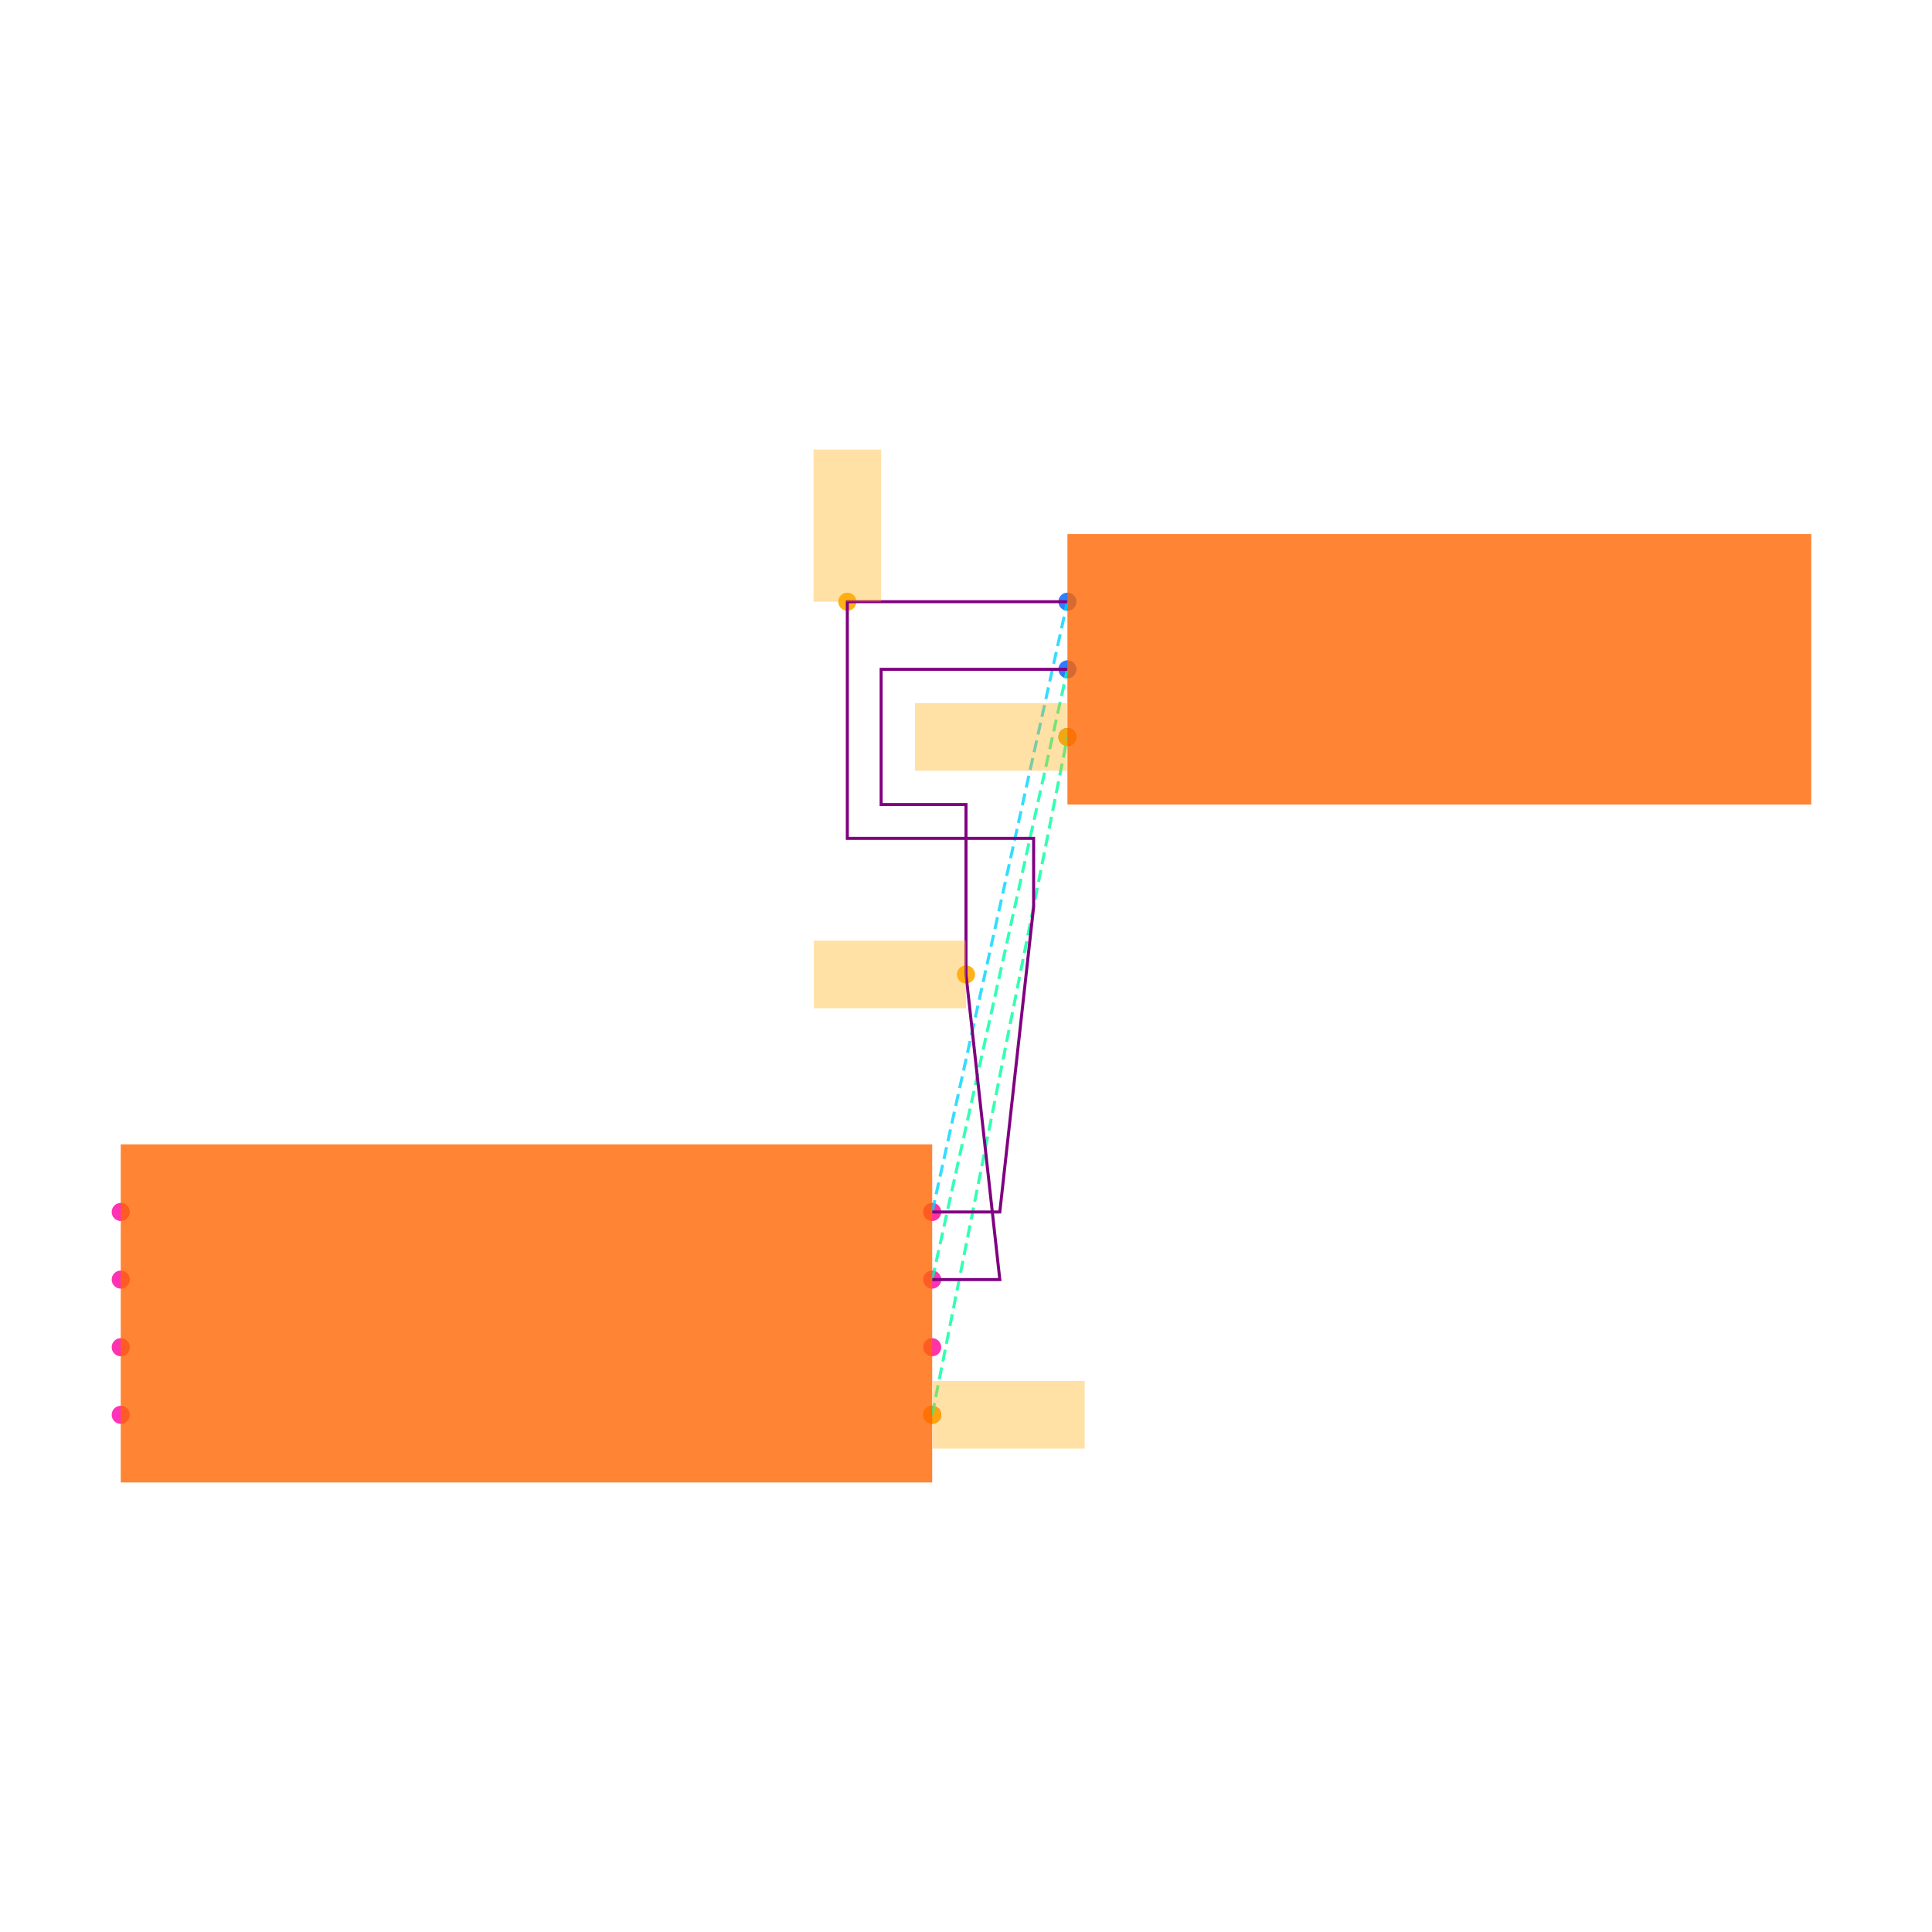
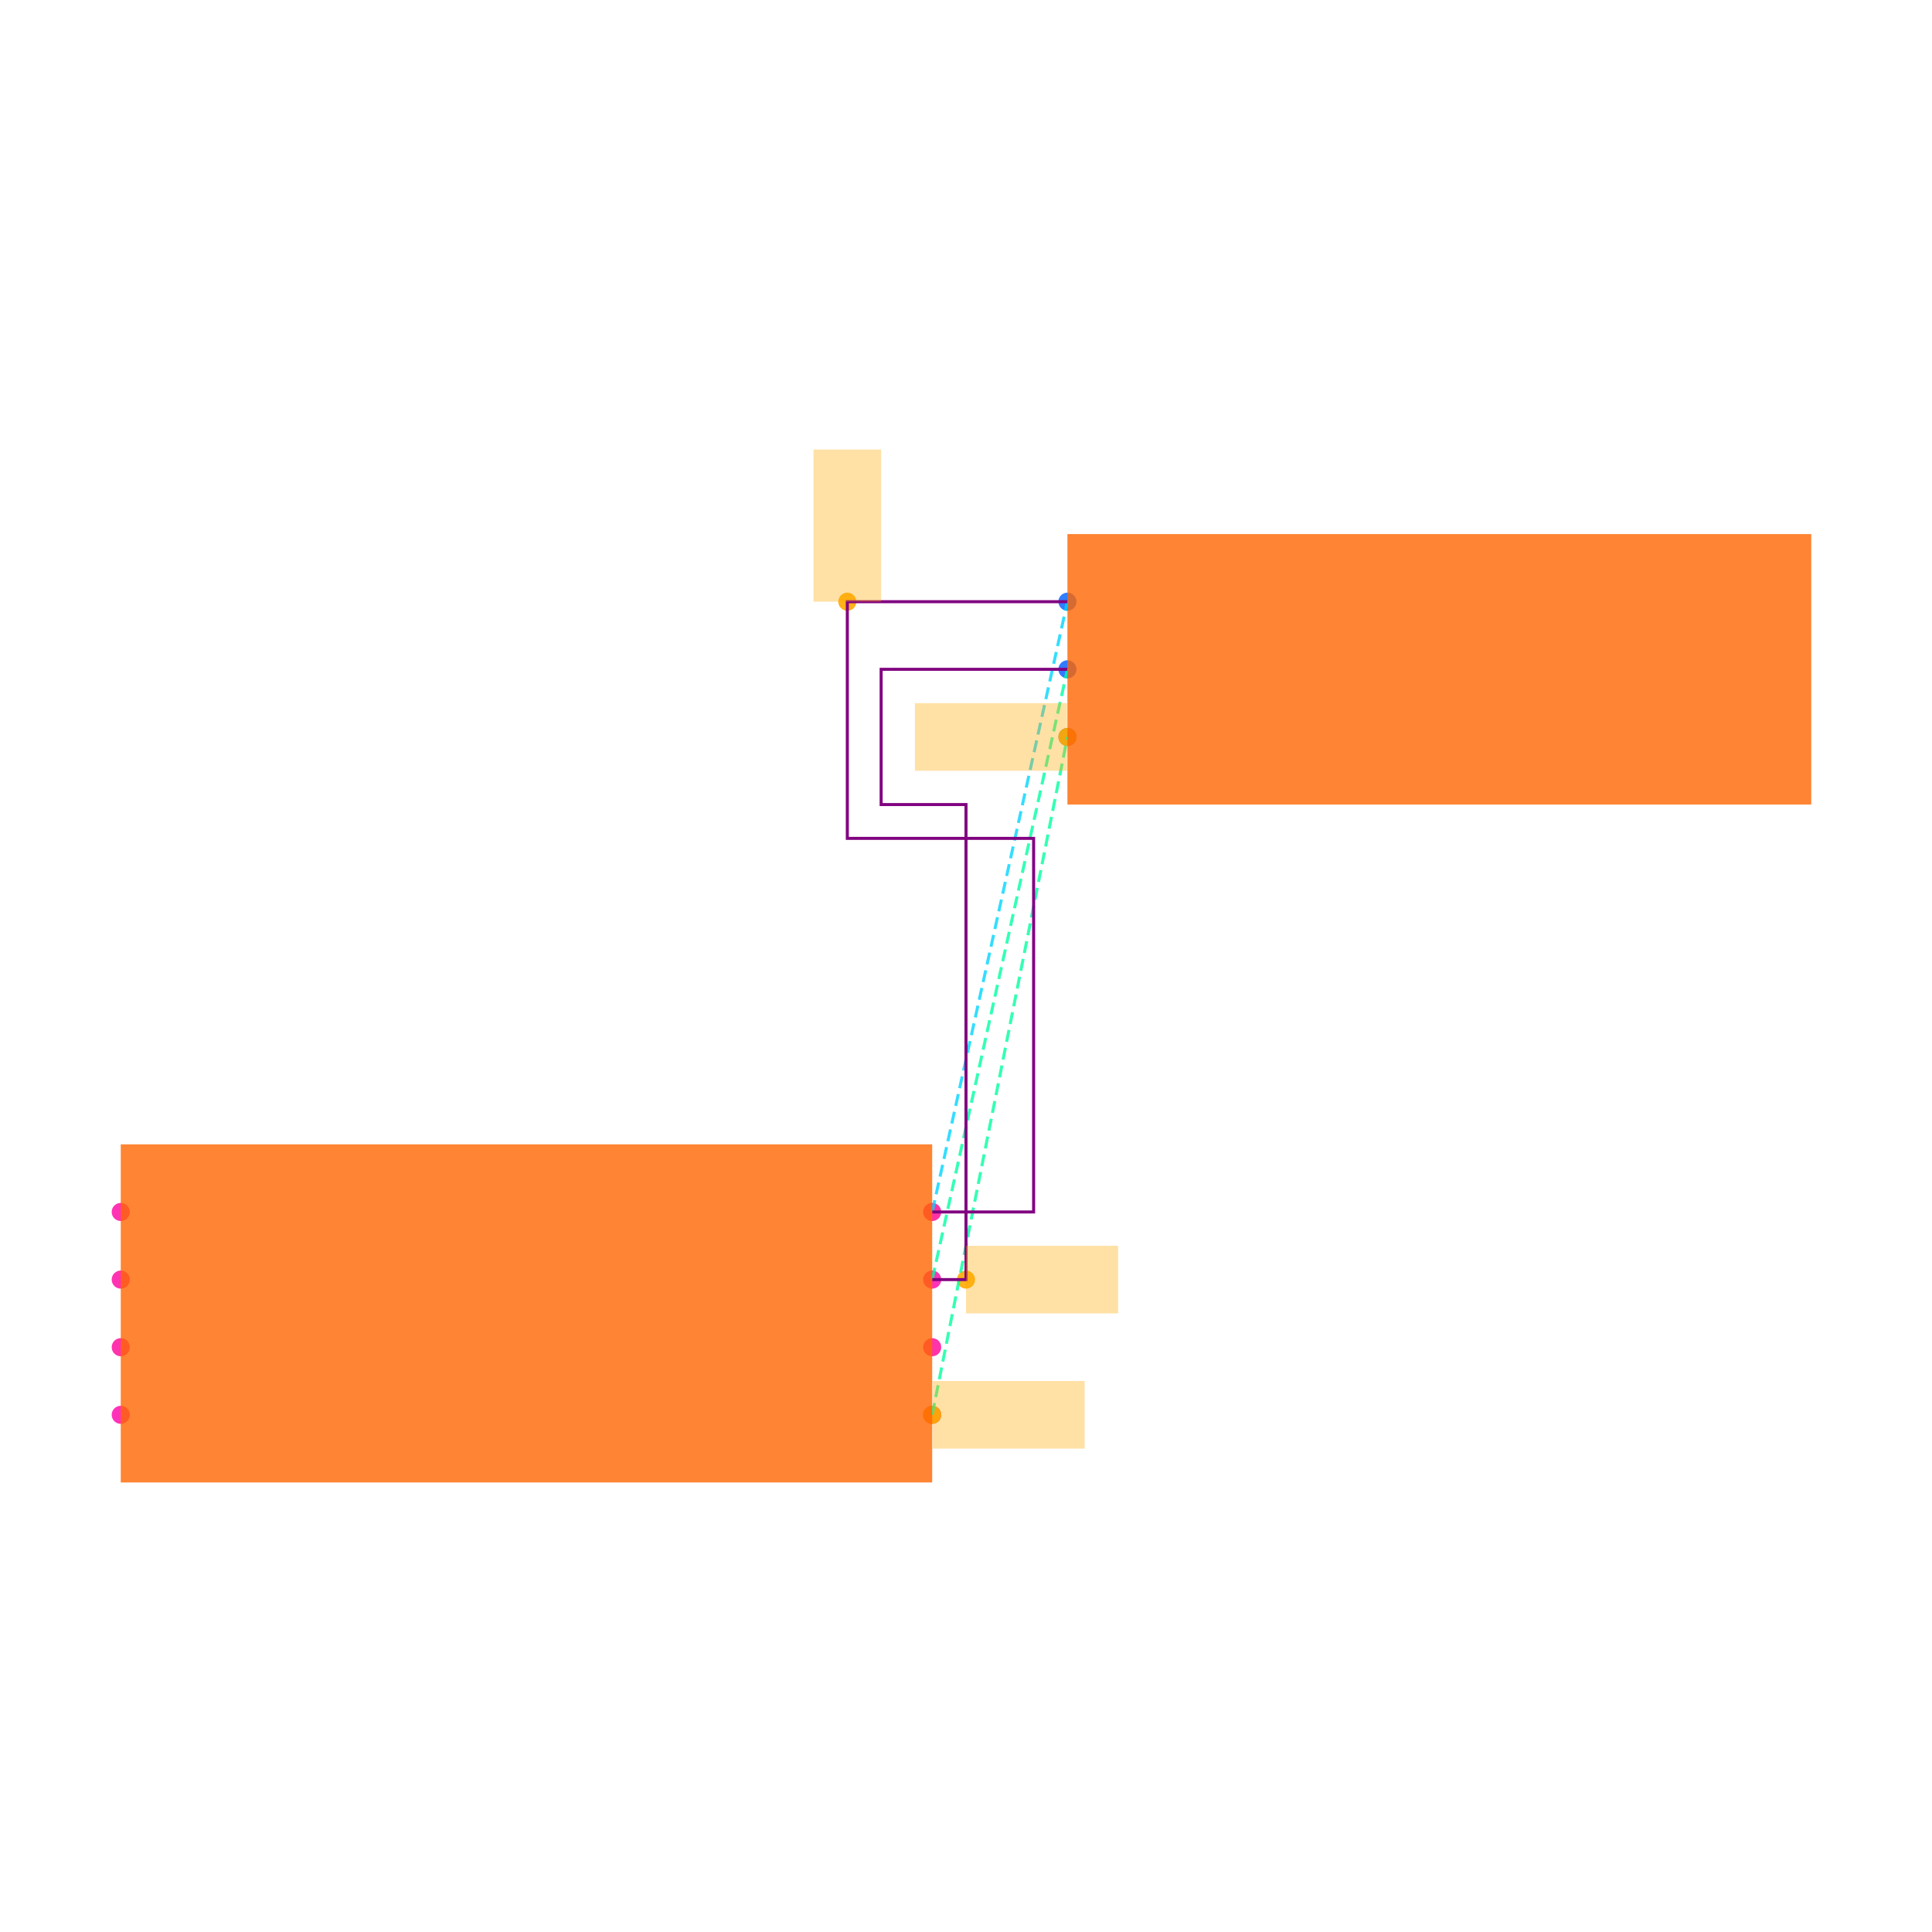
<svg xmlns="http://www.w3.org/2000/svg" width="640" height="640" viewBox="0 0 640 640">
  <rect width="100%" height="100%" fill="white" />
  <g>
    <circle data-type="point" data-label="U1.1 x+" data-x="1.2000000000000002" data-y="-0.30000000000000004" cx="308.8" cy="468.68" r="3" fill="hsl(319, 100%, 50%, 0.8)" />
  </g>
  <g>
    <circle data-type="point" data-label="U1.2 x-" data-x="-1.2000000000000002" data-y="-0.30000000000000004" cx="40" cy="468.68" r="3" fill="hsl(320, 100%, 50%, 0.8)" />
  </g>
  <g>
    <circle data-type="point" data-label="U1.3 x+" data-x="1.2000000000000002" data-y="0.09999999999999998" cx="308.8" cy="423.88" r="3" fill="hsl(321, 100%, 50%, 0.8)" />
  </g>
  <g>
    <circle data-type="point" data-label="U1.4 x-" data-x="-1.2000000000000002" data-y="0.30000000000000004" cx="40" cy="401.48" r="3" fill="hsl(322, 100%, 50%, 0.8)" />
  </g>
  <g>
    <circle data-type="point" data-label="U1.5 x-" data-x="-1.2000000000000002" data-y="0.10000000000000003" cx="40" cy="423.88" r="3" fill="hsl(323, 100%, 50%, 0.8)" />
  </g>
  <g>
    <circle data-type="point" data-label="U1.6 x-" data-x="-1.2000000000000002" data-y="-0.09999999999999998" cx="40" cy="446.28" r="3" fill="hsl(324, 100%, 50%, 0.8)" />
  </g>
  <g>
    <circle data-type="point" data-label="U1.7 x+" data-x="1.2000000000000002" data-y="-0.10000000000000003" cx="308.8" cy="446.28" r="3" fill="hsl(325, 100%, 50%, 0.8)" />
  </g>
  <g>
    <circle data-type="point" data-label="U1.8 x+" data-x="1.2000000000000002" data-y="0.30000000000000004" cx="308.8" cy="401.48" r="3" fill="hsl(326, 100%, 50%, 0.8)" />
  </g>
  <g>
    <circle data-type="point" data-label="J1.1 x-" data-x="1.6" data-y="2.105" cx="353.6" cy="199.32" r="3" fill="hsl(218, 100%, 50%, 0.8)" />
  </g>
  <g>
    <circle data-type="point" data-label="J1.2 x-" data-x="1.6" data-y="1.9049999999999998" cx="353.6" cy="221.72" r="3" fill="hsl(219, 100%, 50%, 0.8)" />
  </g>
  <g>
    <circle data-type="point" data-label="J1.3 x-" data-x="1.6" data-y="1.7049999999999998" cx="353.6" cy="244.12" r="3" fill="hsl(220, 100%, 50%, 0.8)" />
  </g>
  <g>
    <circle data-type="point" data-label="" data-x="1.2000000000000002" data-y="-0.30000000000000004" cx="308.8" cy="468.68" r="3" fill="hsl(40, 100%, 50%, 0.9)" />
  </g>
  <g>
    <circle data-type="point" data-label="" data-x="1.6" data-y="1.7049999999999998" cx="353.6" cy="244.12" r="3" fill="hsl(40, 100%, 50%, 0.9)" />
  </g>
  <g>
-     <circle data-type="point" data-label="" data-x="1.3" data-y="1.0025" cx="320" cy="322.8" r="3" fill="hsl(40, 100%, 50%, 0.9)" />
+     <circle data-type="point" data-label="" data-x="1.3" data-y="0.09999999999999998" cx="320" cy="423.88" r="3" fill="hsl(40, 100%, 50%, 0.9)" />
  </g>
  <g>
    <circle data-type="point" data-label="" data-x="0.9490000000000001" data-y="2.105" cx="280.688" cy="199.32" r="3" fill="hsl(40, 100%, 50%, 0.9)" />
  </g>
  <g>
    <polyline data-points="1.2000000000000002,-0.30000000000000004 1.6,1.7049999999999998" data-type="line" data-label="" points="308.8,468.68 353.6,244.12" fill="none" stroke="hsl(157, 100%, 50%, 0.8)" stroke-width="1" stroke-dasharray="4 2" />
  </g>
  <g>
    <polyline data-points="1.2000000000000002,0.09999999999999998 1.6,1.9049999999999998" data-type="line" data-label="" points="308.8,423.88 353.6,221.72" fill="none" stroke="hsl(158, 100%, 50%, 0.8)" stroke-width="1" stroke-dasharray="4 2" />
  </g>
  <g>
    <polyline data-points="1.2000000000000002,0.30000000000000004 1.6,2.105" data-type="line" data-label="" points="308.8,401.48 353.6,199.32" fill="none" stroke="hsl(190, 100%, 50%, 0.8)" stroke-width="1" stroke-dasharray="4 2" />
  </g>
  <g>
-     <polyline data-points="1.2000000000000002,0.09999999999999998 1.4000000000000001,0.09999999999999998 1.3,1.0025 1.3,1.5049999999999997 1.049,1.5049999999999997 1.049,1.905 1.6,1.9049999999999998" data-type="line" data-label="" points="308.8,423.88 331.2,423.88 320,322.8 320,266.52 291.888,266.52 291.888,221.72 353.6,221.72" fill="none" stroke="purple" stroke-width="1" />
+     <polyline data-points="1.2000000000000002,0.09999999999999998 1.3,0.09999999999999998 1.3,1.5049999999999997 1.049,1.5049999999999997 1.049,1.905 1.6,1.9049999999999998" data-type="line" data-label="" points="308.8,423.88 320,423.88 320,266.52 291.888,266.52 291.888,221.72 353.6,221.72" fill="none" stroke="purple" stroke-width="1" />
  </g>
  <g>
-     <polyline data-points="1.2000000000000002,0.30000000000000004 1.4000000000000001,0.30000000000000004 1.5000000000000002,1.2025000000000001 1.5000000000000002,1.4049999999999998 0.9490000000000001,1.4049999999999998 0.9490000000000001,2.105 1.6,2.105" data-type="line" data-label="" points="308.8,401.48 331.2,401.48 342.4,300.4 342.4,277.72 280.688,277.72 280.688,199.32 353.6,199.32" fill="none" stroke="purple" stroke-width="1" />
+     <polyline data-points="1.2000000000000002,0.30000000000000004 1.5000000000000002,0.30000000000000004 1.5000000000000002,1.4049999999999998 0.9490000000000001,1.4049999999999998 0.9490000000000001,2.105 1.6,2.105" data-type="line" data-label="" points="308.8,401.48 342.4,401.48 342.4,277.72 280.688,277.72 280.688,199.32 353.6,199.32" fill="none" stroke="purple" stroke-width="1" />
  </g>
  <g>
    <rect data-type="rect" data-label="schematic_component_0" data-x="0" data-y="0" x="40" y="379.08" width="268.8" height="112" fill="hsl(24, 100%, 50%, 0.8)" stroke="black" stroke-width="0.009" />
  </g>
  <g>
    <rect data-type="rect" data-label="schematic_component_1" data-x="2.7" data-y="1.9049999999999998" x="353.6" y="176.92" width="246.4" height="89.6" fill="hsl(24, 100%, 50%, 0.8)" stroke="black" stroke-width="0.009" />
  </g>
  <g>
    <rect data-type="rect" data-label="" data-x="1.4260000000000002" data-y="-0.30000000000000004" x="308.912" y="457.48" width="50.4" height="22.4" fill="hsl(40, 100%, 50%, 0.35)" stroke="black" stroke-width="0.009" />
  </g>
  <g>
    <rect data-type="rect" data-label="" data-x="1.374" data-y="1.7049999999999998" x="303.088" y="232.92" width="50.4" height="22.4" fill="hsl(40, 100%, 50%, 0.35)" stroke="black" stroke-width="0.009" />
  </g>
  <g>
-     <rect data-type="rect" data-label="" data-x="1.075" data-y="1.0025" x="269.6" y="311.6" width="50.4" height="22.4" fill="hsl(40, 100%, 50%, 0.35)" stroke="black" stroke-width="0.009" />
+     <rect data-type="rect" data-label="" data-x="1.5250000000000001" data-y="0.09999999999999998" x="320" y="412.68" width="50.4" height="22.4" fill="hsl(40, 100%, 50%, 0.35)" stroke="black" stroke-width="0.009" />
  </g>
  <g>
    <rect data-type="rect" data-label="" data-x="0.9490000000000001" data-y="2.33" x="269.488" y="148.92" width="22.4" height="50.4" fill="hsl(40, 100%, 50%, 0.35)" stroke="black" stroke-width="0.009" />
  </g>
  <g id="crosshair" style="display: none">
    <line id="crosshair-h" y1="0" y2="640" stroke="#666" stroke-width="0.5" />
    <line id="crosshair-v" x1="0" x2="640" stroke="#666" stroke-width="0.5" />
    <text id="coordinates" font-family="monospace" font-size="12" fill="#666" />
  </g>
</svg>
